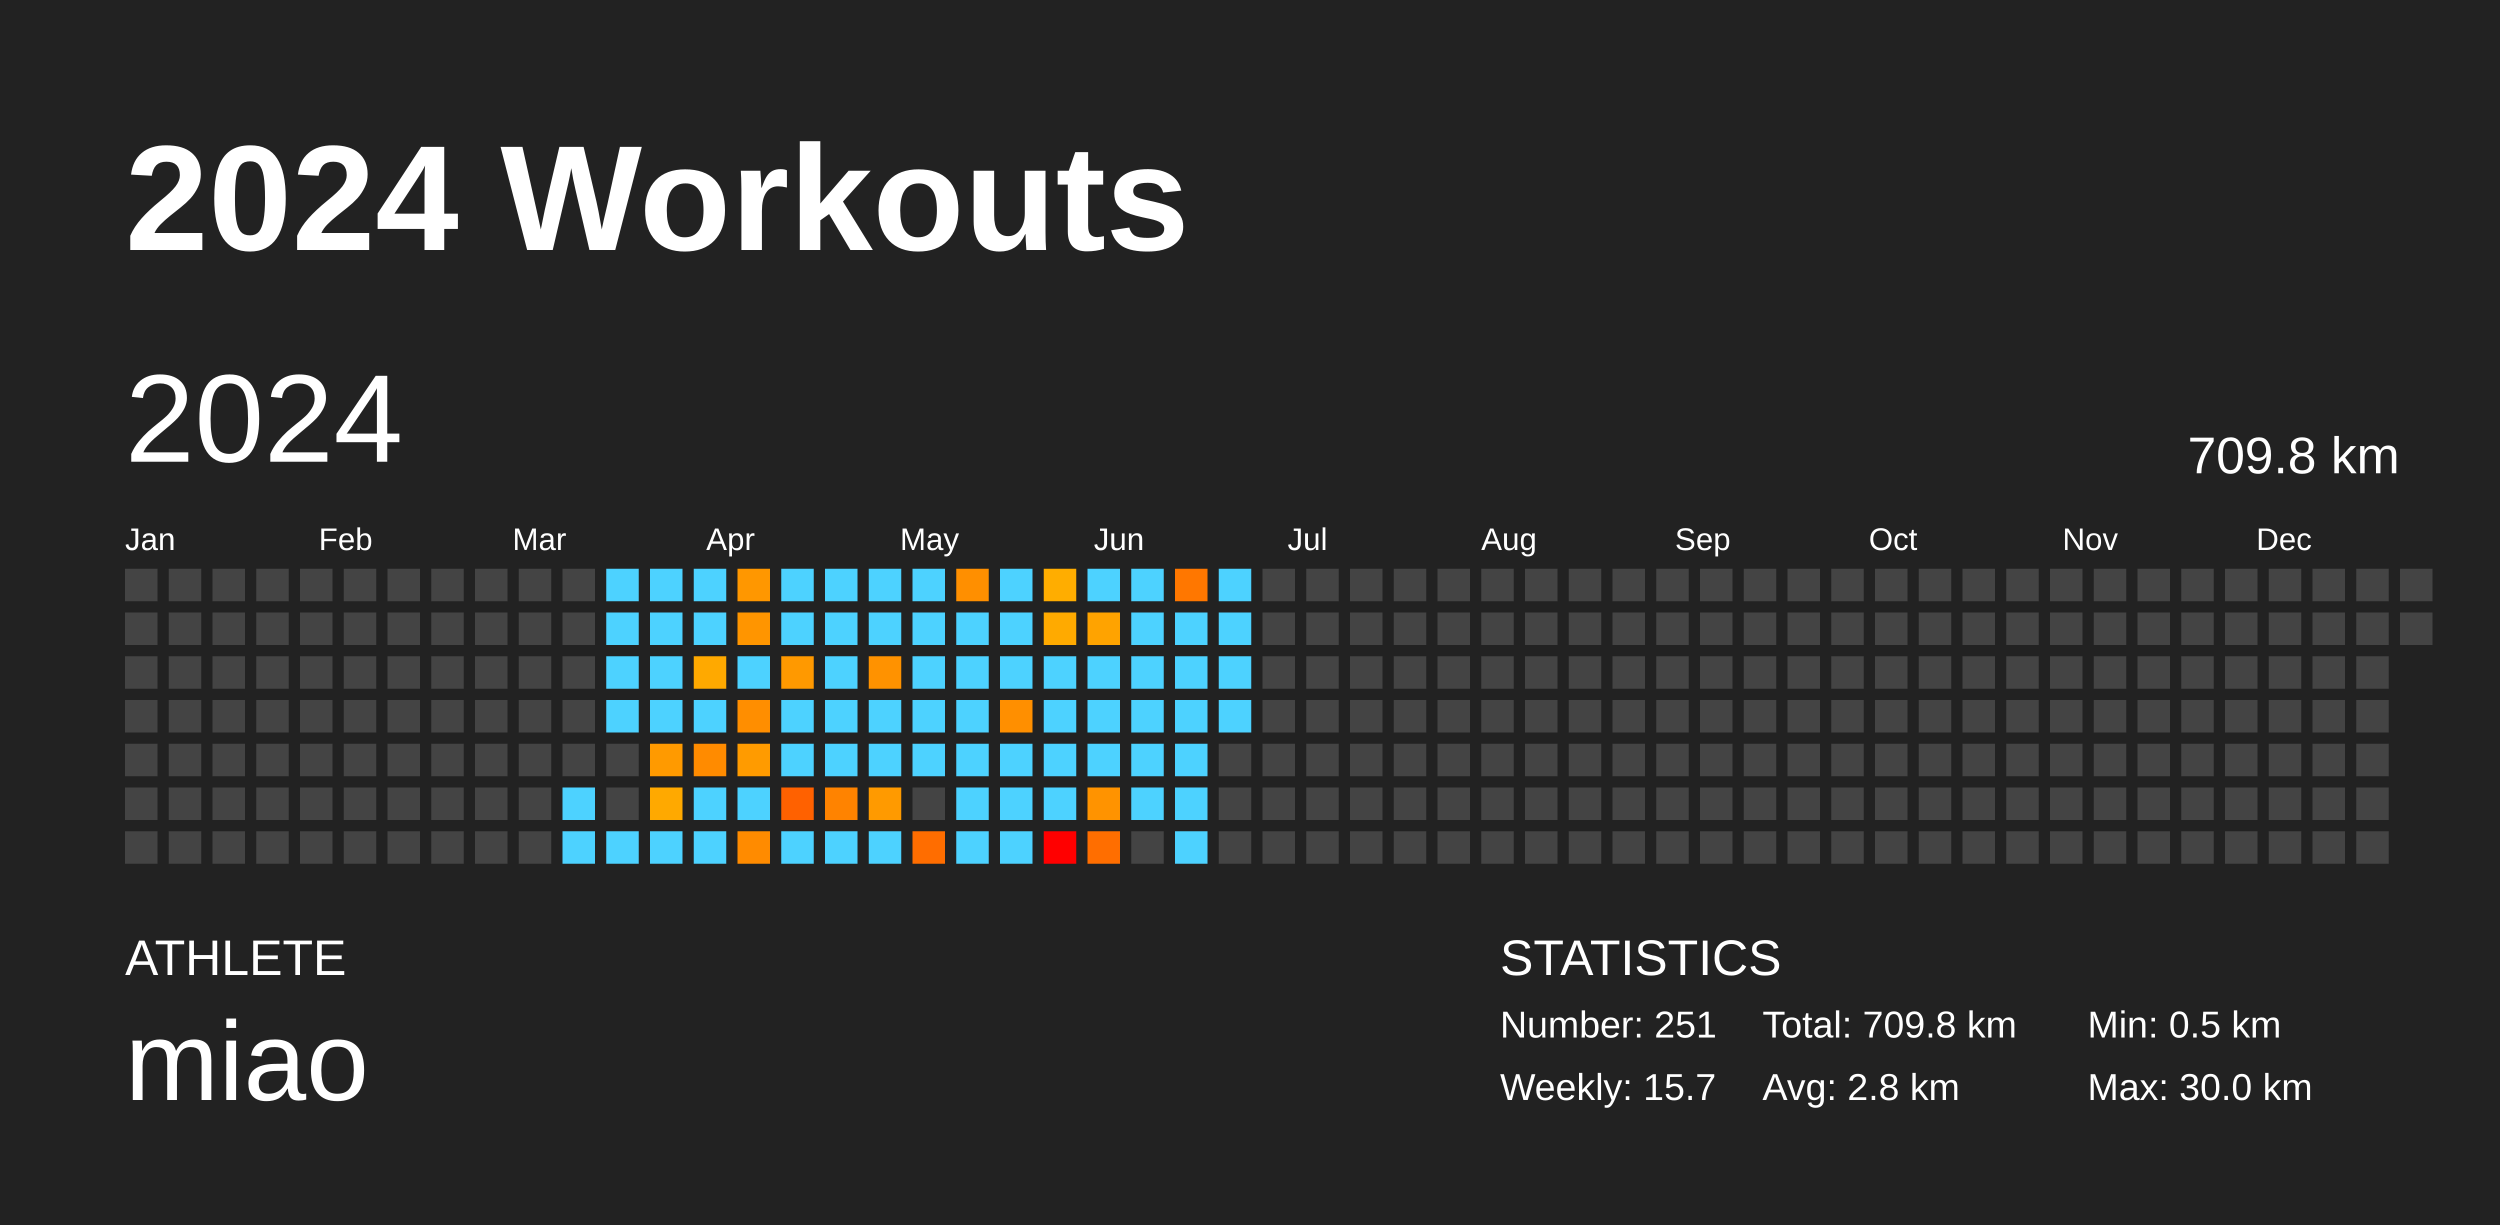
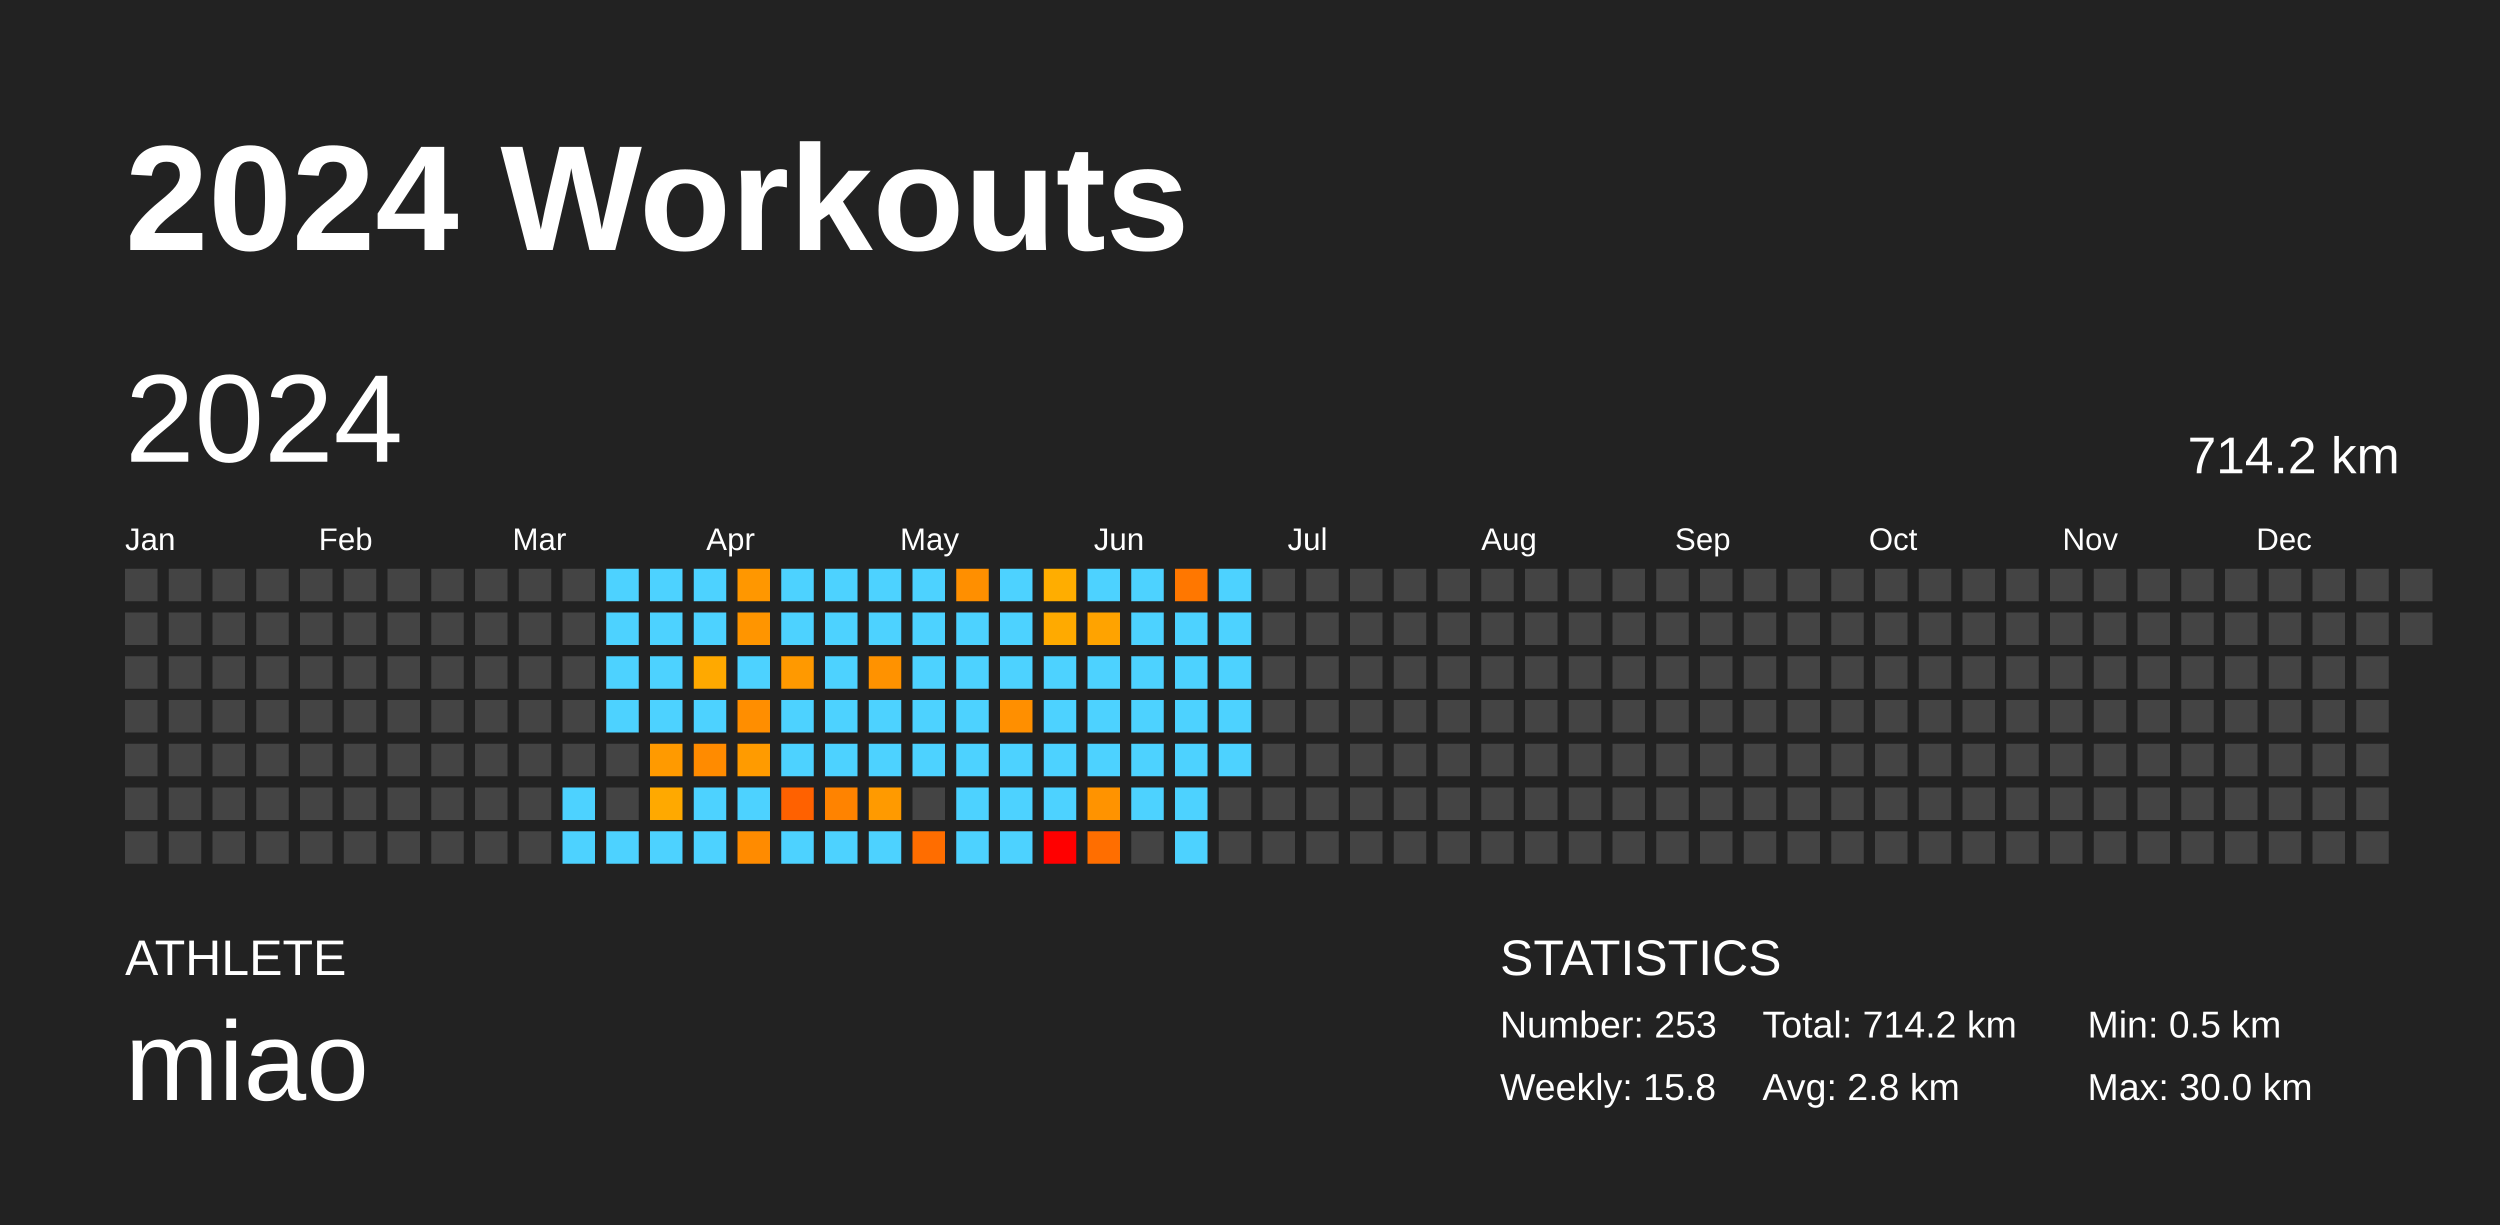
<svg xmlns="http://www.w3.org/2000/svg" baseProfile="full" height="98mm" version="1.1" viewBox="0,0,200,98" width="200mm">
  <defs />
  <rect fill="#222222" height="98" width="200" x="0" y="0" />
  <text fill="#FFFFFF" style="font-size:12px; font-family:Arial; font-weight:bold;" x="10" y="20">2024 Workouts</text>
  <text fill="#FFFFFF" style="font-size:4px; font-family:Arial" x="10" y="78">ATHLETE</text>
  <text fill="#FFFFFF" style="font-size:9px; font-family:Arial" x="10" y="88">miao</text>
  <text fill="#FFFFFF" style="font-size:4px; font-family:Arial" x="120" y="78">STATISTICS</text>
-   <text fill="#FFFFFF" style="font-size:3px; font-family:Arial" x="120" y="83">Number: 251</text>
-   <text fill="#FFFFFF" style="font-size:3px; font-family:Arial" x="120" y="88">Weekly: 15.7</text>
-   <text fill="#FFFFFF" style="font-size:3px; font-family:Arial" x="141" y="83">Total: 709.8 km</text>
+   <text fill="#FFFFFF" style="font-size:3px; font-family:Arial" x="120" y="83">Number: 253</text>
+   <text fill="#FFFFFF" style="font-size:3px; font-family:Arial" x="120" y="88">Weekly: 15.8</text>
+   <text fill="#FFFFFF" style="font-size:3px; font-family:Arial" x="141" y="83">Total: 714.2 km</text>
  <text fill="#FFFFFF" style="font-size:3px; font-family:Arial" x="141" y="88">Avg: 2.8 km</text>
  <text fill="#FFFFFF" style="font-size:3px; font-family:Arial" x="167" y="83">Min: 0.5 km</text>
  <text fill="#FFFFFF" style="font-size:3px; font-family:Arial" x="167" y="88">Max: 30.0 km</text>
  <text dominant-baseline="hanging" fill="#FFFFFF" style="font-size:10.0px; font-family:Arial;" x="10" y="30">2024</text>
-   <text dominant-baseline="hanging" fill="#FFFFFF" style="font-size:4.125px; font-family:Arial;" x="175" y="35">709.8 km</text>
+   <text dominant-baseline="hanging" fill="#FFFFFF" style="font-size:4.125px; font-family:Arial;" x="175" y="35">714.2 km</text>
  <text fill="#FFFFFF" style="font-size:2.5px; font-family:Arial" x="10.0" y="44">Jan</text>
  <text fill="#FFFFFF" style="font-size:2.5px; font-family:Arial" x="25.5" y="44">Feb</text>
  <text fill="#FFFFFF" style="font-size:2.5px; font-family:Arial" x="41.0" y="44">Mar</text>
  <text fill="#FFFFFF" style="font-size:2.5px; font-family:Arial" x="56.5" y="44">Apr</text>
  <text fill="#FFFFFF" style="font-size:2.5px; font-family:Arial" x="72.0" y="44">May</text>
  <text fill="#FFFFFF" style="font-size:2.5px; font-family:Arial" x="87.5" y="44">Jun</text>
  <text fill="#FFFFFF" style="font-size:2.5px; font-family:Arial" x="103.0" y="44">Jul</text>
  <text fill="#FFFFFF" style="font-size:2.5px; font-family:Arial" x="118.5" y="44">Aug</text>
  <text fill="#FFFFFF" style="font-size:2.5px; font-family:Arial" x="134.0" y="44">Sep</text>
  <text fill="#FFFFFF" style="font-size:2.5px; font-family:Arial" x="149.5" y="44">Oct</text>
  <text fill="#FFFFFF" style="font-size:2.5px; font-family:Arial" x="165.0" y="44">Nov</text>
  <text fill="#FFFFFF" style="font-size:2.5px; font-family:Arial" x="180.5" y="44">Dec</text>
  <rect fill="#444444" height="2.6" width="2.6" x="10.0" y="45.5" />
  <rect fill="#444444" height="2.6" width="2.6" x="10.0" y="49.0" />
  <rect fill="#444444" height="2.6" width="2.6" x="10.0" y="52.5" />
  <rect fill="#444444" height="2.6" width="2.6" x="10.0" y="56.0" />
  <rect fill="#444444" height="2.6" width="2.6" x="10.0" y="59.5" />
  <rect fill="#444444" height="2.6" width="2.6" x="10.0" y="63.0" />
  <rect fill="#444444" height="2.6" width="2.6" x="10.0" y="66.5" />
  <rect fill="#444444" height="2.6" width="2.6" x="13.5" y="45.5" />
  <rect fill="#444444" height="2.6" width="2.6" x="13.5" y="49.0" />
  <rect fill="#444444" height="2.6" width="2.6" x="13.5" y="52.5" />
  <rect fill="#444444" height="2.6" width="2.6" x="13.5" y="56.0" />
  <rect fill="#444444" height="2.6" width="2.6" x="13.5" y="59.5" />
  <rect fill="#444444" height="2.6" width="2.6" x="13.5" y="63.0" />
  <rect fill="#444444" height="2.6" width="2.6" x="13.5" y="66.5" />
  <rect fill="#444444" height="2.6" width="2.6" x="17.0" y="45.5" />
  <rect fill="#444444" height="2.6" width="2.6" x="17.0" y="49.0" />
  <rect fill="#444444" height="2.6" width="2.6" x="17.0" y="52.5" />
  <rect fill="#444444" height="2.6" width="2.6" x="17.0" y="56.0" />
  <rect fill="#444444" height="2.6" width="2.6" x="17.0" y="59.5" />
  <rect fill="#444444" height="2.6" width="2.6" x="17.0" y="63.0" />
  <rect fill="#444444" height="2.6" width="2.6" x="17.0" y="66.5" />
  <rect fill="#444444" height="2.6" width="2.6" x="20.5" y="45.5" />
  <rect fill="#444444" height="2.6" width="2.6" x="20.5" y="49.0" />
  <rect fill="#444444" height="2.6" width="2.6" x="20.5" y="52.5" />
  <rect fill="#444444" height="2.6" width="2.6" x="20.5" y="56.0" />
  <rect fill="#444444" height="2.6" width="2.6" x="20.5" y="59.5" />
  <rect fill="#444444" height="2.6" width="2.6" x="20.5" y="63.0" />
  <rect fill="#444444" height="2.6" width="2.6" x="20.5" y="66.5" />
  <rect fill="#444444" height="2.6" width="2.6" x="24.0" y="45.5" />
  <rect fill="#444444" height="2.6" width="2.6" x="24.0" y="49.0" />
  <rect fill="#444444" height="2.6" width="2.6" x="24.0" y="52.5" />
  <rect fill="#444444" height="2.6" width="2.6" x="24.0" y="56.0" />
  <rect fill="#444444" height="2.6" width="2.6" x="24.0" y="59.5" />
  <rect fill="#444444" height="2.6" width="2.6" x="24.0" y="63.0" />
  <rect fill="#444444" height="2.6" width="2.6" x="24.0" y="66.5" />
  <rect fill="#444444" height="2.6" width="2.6" x="27.5" y="45.5" />
  <rect fill="#444444" height="2.6" width="2.6" x="27.5" y="49.0" />
  <rect fill="#444444" height="2.6" width="2.6" x="27.5" y="52.5" />
  <rect fill="#444444" height="2.6" width="2.6" x="27.5" y="56.0" />
  <rect fill="#444444" height="2.6" width="2.6" x="27.5" y="59.5" />
  <rect fill="#444444" height="2.6" width="2.6" x="27.5" y="63.0" />
  <rect fill="#444444" height="2.6" width="2.6" x="27.5" y="66.5" />
  <rect fill="#444444" height="2.6" width="2.6" x="31.0" y="45.5" />
  <rect fill="#444444" height="2.6" width="2.6" x="31.0" y="49.0" />
  <rect fill="#444444" height="2.6" width="2.6" x="31.0" y="52.5" />
  <rect fill="#444444" height="2.6" width="2.6" x="31.0" y="56.0" />
  <rect fill="#444444" height="2.6" width="2.6" x="31.0" y="59.5" />
  <rect fill="#444444" height="2.6" width="2.6" x="31.0" y="63.0" />
  <rect fill="#444444" height="2.6" width="2.6" x="31.0" y="66.5" />
  <rect fill="#444444" height="2.6" width="2.6" x="34.5" y="45.5" />
  <rect fill="#444444" height="2.6" width="2.6" x="34.5" y="49.0" />
  <rect fill="#444444" height="2.6" width="2.6" x="34.5" y="52.5" />
  <rect fill="#444444" height="2.6" width="2.6" x="34.5" y="56.0" />
  <rect fill="#444444" height="2.6" width="2.6" x="34.5" y="59.5" />
  <rect fill="#444444" height="2.6" width="2.6" x="34.5" y="63.0" />
  <rect fill="#444444" height="2.6" width="2.6" x="34.5" y="66.5" />
  <rect fill="#444444" height="2.6" width="2.6" x="38.0" y="45.5" />
  <rect fill="#444444" height="2.6" width="2.6" x="38.0" y="49.0" />
  <rect fill="#444444" height="2.6" width="2.6" x="38.0" y="52.5" />
  <rect fill="#444444" height="2.6" width="2.6" x="38.0" y="56.0" />
  <rect fill="#444444" height="2.6" width="2.6" x="38.0" y="59.5" />
  <rect fill="#444444" height="2.6" width="2.6" x="38.0" y="63.0" />
  <rect fill="#444444" height="2.6" width="2.6" x="38.0" y="66.5" />
  <rect fill="#444444" height="2.6" width="2.6" x="41.5" y="45.5" />
  <rect fill="#444444" height="2.6" width="2.6" x="41.5" y="49.0" />
  <rect fill="#444444" height="2.6" width="2.6" x="41.5" y="52.5" />
  <rect fill="#444444" height="2.6" width="2.6" x="41.5" y="56.0" />
  <rect fill="#444444" height="2.6" width="2.6" x="41.5" y="59.5" />
  <rect fill="#444444" height="2.6" width="2.6" x="41.5" y="63.0" />
  <rect fill="#444444" height="2.6" width="2.6" x="41.5" y="66.5" />
  <rect fill="#444444" height="2.6" width="2.6" x="45.0" y="45.5" />
  <rect fill="#444444" height="2.6" width="2.6" x="45.0" y="49.0" />
  <rect fill="#444444" height="2.6" width="2.6" x="45.0" y="52.5" />
  <rect fill="#444444" height="2.6" width="2.6" x="45.0" y="56.0" />
  <rect fill="#444444" height="2.6" width="2.6" x="45.0" y="59.5" />
  <rect fill="#4dd2ff" height="2.6" width="2.6" x="45.0" y="63.0" />
  <rect fill="#4dd2ff" height="2.6" width="2.6" x="45.0" y="66.5" />
  <rect fill="#4dd2ff" height="2.6" width="2.6" x="48.5" y="45.5" />
  <rect fill="#4dd2ff" height="2.6" width="2.6" x="48.5" y="49.0" />
  <rect fill="#4dd2ff" height="2.6" width="2.6" x="48.5" y="52.5" />
  <rect fill="#4dd2ff" height="2.6" width="2.6" x="48.5" y="56.0" />
  <rect fill="#444444" height="2.6" width="2.6" x="48.5" y="59.5" />
  <rect fill="#444444" height="2.6" width="2.6" x="48.5" y="63.0" />
  <rect fill="#4dd2ff" height="2.6" width="2.6" x="48.5" y="66.5" />
  <rect fill="#4dd2ff" height="2.6" width="2.6" x="52.0" y="45.5" />
  <rect fill="#4dd2ff" height="2.6" width="2.6" x="52.0" y="49.0" />
  <rect fill="#4dd2ff" height="2.6" width="2.6" x="52.0" y="52.5" />
  <rect fill="#4dd2ff" height="2.6" width="2.6" x="52.0" y="56.0" />
  <rect fill="#ff9a00" height="2.6" width="2.6" x="52.0" y="59.5" />
  <rect fill="#ffa900" height="2.6" width="2.6" x="52.0" y="63.0" />
  <rect fill="#4dd2ff" height="2.6" width="2.6" x="52.0" y="66.5" />
  <rect fill="#4dd2ff" height="2.6" width="2.6" x="55.5" y="45.5" />
  <rect fill="#4dd2ff" height="2.6" width="2.6" x="55.5" y="49.0" />
  <rect fill="#ffa900" height="2.6" width="2.6" x="55.5" y="52.5" />
  <rect fill="#4dd2ff" height="2.6" width="2.6" x="55.5" y="56.0" />
  <rect fill="#ff8b00" height="2.6" width="2.6" x="55.5" y="59.5" />
  <rect fill="#4dd2ff" height="2.6" width="2.6" x="55.5" y="63.0" />
  <rect fill="#4dd2ff" height="2.6" width="2.6" x="55.5" y="66.5" />
  <rect fill="#ff9700" height="2.6" width="2.6" x="59.0" y="45.5" />
  <rect fill="#ff9500" height="2.6" width="2.6" x="59.0" y="49.0" />
  <rect fill="#4dd2ff" height="2.6" width="2.6" x="59.0" y="52.5" />
  <rect fill="#ff8e00" height="2.6" width="2.6" x="59.0" y="56.0" />
  <rect fill="#ff9b00" height="2.6" width="2.6" x="59.0" y="59.5" />
  <rect fill="#4dd2ff" height="2.6" width="2.6" x="59.0" y="63.0" />
  <rect fill="#ff8b00" height="2.6" width="2.6" x="59.0" y="66.5" />
  <rect fill="#4dd2ff" height="2.6" width="2.6" x="62.5" y="45.5" />
  <rect fill="#4dd2ff" height="2.6" width="2.6" x="62.5" y="49.0" />
  <rect fill="#ff9900" height="2.6" width="2.6" x="62.5" y="52.5" />
  <rect fill="#4dd2ff" height="2.6" width="2.6" x="62.5" y="56.0" />
  <rect fill="#4dd2ff" height="2.6" width="2.6" x="62.5" y="59.5" />
  <rect fill="#ff6100" height="2.6" width="2.6" x="62.5" y="63.0" />
  <rect fill="#4dd2ff" height="2.6" width="2.6" x="62.5" y="66.5" />
  <rect fill="#4dd2ff" height="2.6" width="2.6" x="66.0" y="45.5" />
  <rect fill="#4dd2ff" height="2.6" width="2.6" x="66.0" y="49.0" />
  <rect fill="#4dd2ff" height="2.6" width="2.6" x="66.0" y="52.5" />
  <rect fill="#4dd2ff" height="2.6" width="2.6" x="66.0" y="56.0" />
  <rect fill="#4dd2ff" height="2.6" width="2.6" x="66.0" y="59.5" />
  <rect fill="#ff8300" height="2.6" width="2.6" x="66.0" y="63.0" />
  <rect fill="#4dd2ff" height="2.6" width="2.6" x="66.0" y="66.5" />
  <rect fill="#4dd2ff" height="2.6" width="2.6" x="69.5" y="45.5" />
  <rect fill="#4dd2ff" height="2.6" width="2.6" x="69.5" y="49.0" />
  <rect fill="#ff9200" height="2.6" width="2.6" x="69.5" y="52.5" />
  <rect fill="#4dd2ff" height="2.6" width="2.6" x="69.5" y="56.0" />
  <rect fill="#4dd2ff" height="2.6" width="2.6" x="69.5" y="59.5" />
  <rect fill="#ff9a00" height="2.6" width="2.6" x="69.5" y="63.0" />
  <rect fill="#4dd2ff" height="2.6" width="2.6" x="69.5" y="66.5" />
  <rect fill="#4dd2ff" height="2.6" width="2.6" x="73.0" y="45.5" />
  <rect fill="#4dd2ff" height="2.6" width="2.6" x="73.0" y="49.0" />
  <rect fill="#4dd2ff" height="2.6" width="2.6" x="73.0" y="52.5" />
  <rect fill="#4dd2ff" height="2.6" width="2.6" x="73.0" y="56.0" />
  <rect fill="#4dd2ff" height="2.6" width="2.6" x="73.0" y="59.5" />
  <rect fill="#444444" height="2.6" width="2.6" x="73.0" y="63.0" />
  <rect fill="#ff6d00" height="2.6" width="2.6" x="73.0" y="66.5" />
  <rect fill="#ff8f00" height="2.6" width="2.6" x="76.5" y="45.5" />
  <rect fill="#4dd2ff" height="2.6" width="2.6" x="76.5" y="49.0" />
  <rect fill="#4dd2ff" height="2.6" width="2.6" x="76.5" y="52.5" />
  <rect fill="#4dd2ff" height="2.6" width="2.6" x="76.5" y="56.0" />
  <rect fill="#4dd2ff" height="2.6" width="2.6" x="76.5" y="59.5" />
  <rect fill="#4dd2ff" height="2.6" width="2.6" x="76.5" y="63.0" />
  <rect fill="#4dd2ff" height="2.6" width="2.6" x="76.5" y="66.5" />
  <rect fill="#4dd2ff" height="2.6" width="2.6" x="80.0" y="45.5" />
  <rect fill="#4dd2ff" height="2.6" width="2.6" x="80.0" y="49.0" />
  <rect fill="#4dd2ff" height="2.6" width="2.6" x="80.0" y="52.5" />
  <rect fill="#ff8f00" height="2.6" width="2.6" x="80.0" y="56.0" />
  <rect fill="#4dd2ff" height="2.6" width="2.6" x="80.0" y="59.5" />
  <rect fill="#4dd2ff" height="2.6" width="2.6" x="80.0" y="63.0" />
  <rect fill="#4dd2ff" height="2.6" width="2.6" x="80.0" y="66.5" />
  <rect fill="#ffad00" height="2.6" width="2.6" x="83.5" y="45.5" />
  <rect fill="#ffaa00" height="2.6" width="2.6" x="83.5" y="49.0" />
  <rect fill="#4dd2ff" height="2.6" width="2.6" x="83.5" y="52.5" />
  <rect fill="#4dd2ff" height="2.6" width="2.6" x="83.5" y="56.0" />
  <rect fill="#4dd2ff" height="2.6" width="2.6" x="83.5" y="59.5" />
  <rect fill="#4dd2ff" height="2.6" width="2.6" x="83.5" y="63.0" />
  <rect fill="red" height="2.6" width="2.6" x="83.5" y="66.5" />
  <rect fill="#4dd2ff" height="2.6" width="2.6" x="87.0" y="45.5" />
  <rect fill="#ffa300" height="2.6" width="2.6" x="87.0" y="49.0" />
  <rect fill="#4dd2ff" height="2.6" width="2.6" x="87.0" y="52.5" />
  <rect fill="#4dd2ff" height="2.6" width="2.6" x="87.0" y="56.0" />
  <rect fill="#4dd2ff" height="2.6" width="2.6" x="87.0" y="59.5" />
  <rect fill="#ff9300" height="2.6" width="2.6" x="87.0" y="63.0" />
  <rect fill="#ff6e00" height="2.6" width="2.6" x="87.0" y="66.5" />
  <rect fill="#4dd2ff" height="2.6" width="2.6" x="90.5" y="45.5" />
  <rect fill="#4dd2ff" height="2.6" width="2.6" x="90.5" y="49.0" />
  <rect fill="#4dd2ff" height="2.6" width="2.6" x="90.5" y="52.5" />
  <rect fill="#4dd2ff" height="2.6" width="2.6" x="90.5" y="56.0" />
  <rect fill="#4dd2ff" height="2.6" width="2.6" x="90.5" y="59.5" />
  <rect fill="#4dd2ff" height="2.6" width="2.6" x="90.5" y="63.0" />
  <rect fill="#444444" height="2.6" width="2.6" x="90.5" y="66.5" />
  <rect fill="#ff7700" height="2.6" width="2.6" x="94.0" y="45.5" />
  <rect fill="#4dd2ff" height="2.6" width="2.6" x="94.0" y="49.0" />
  <rect fill="#4dd2ff" height="2.6" width="2.6" x="94.0" y="52.5" />
  <rect fill="#4dd2ff" height="2.6" width="2.6" x="94.0" y="56.0" />
  <rect fill="#4dd2ff" height="2.6" width="2.6" x="94.0" y="59.5" />
  <rect fill="#4dd2ff" height="2.6" width="2.6" x="94.0" y="63.0" />
  <rect fill="#4dd2ff" height="2.6" width="2.6" x="94.0" y="66.5" />
  <rect fill="#4dd2ff" height="2.6" width="2.6" x="97.5" y="45.5" />
  <rect fill="#4dd2ff" height="2.6" width="2.6" x="97.5" y="49.0" />
  <rect fill="#4dd2ff" height="2.6" width="2.6" x="97.5" y="52.5" />
  <rect fill="#4dd2ff" height="2.6" width="2.6" x="97.5" y="56.0" />
-   <rect fill="#444444" height="2.6" width="2.6" x="97.5" y="59.5" />
+   <rect fill="#4dd2ff" height="2.6" width="2.6" x="97.5" y="59.5" />
  <rect fill="#444444" height="2.6" width="2.6" x="97.5" y="63.0" />
  <rect fill="#444444" height="2.6" width="2.6" x="97.5" y="66.5" />
  <rect fill="#444444" height="2.6" width="2.6" x="101.0" y="45.5" />
  <rect fill="#444444" height="2.6" width="2.6" x="101.0" y="49.0" />
  <rect fill="#444444" height="2.6" width="2.6" x="101.0" y="52.5" />
  <rect fill="#444444" height="2.6" width="2.6" x="101.0" y="56.0" />
  <rect fill="#444444" height="2.6" width="2.6" x="101.0" y="59.5" />
  <rect fill="#444444" height="2.6" width="2.6" x="101.0" y="63.0" />
  <rect fill="#444444" height="2.6" width="2.6" x="101.0" y="66.5" />
  <rect fill="#444444" height="2.6" width="2.6" x="104.5" y="45.5" />
  <rect fill="#444444" height="2.6" width="2.6" x="104.5" y="49.0" />
  <rect fill="#444444" height="2.6" width="2.6" x="104.5" y="52.5" />
  <rect fill="#444444" height="2.6" width="2.6" x="104.5" y="56.0" />
  <rect fill="#444444" height="2.6" width="2.6" x="104.5" y="59.5" />
  <rect fill="#444444" height="2.6" width="2.6" x="104.5" y="63.0" />
  <rect fill="#444444" height="2.6" width="2.6" x="104.5" y="66.5" />
  <rect fill="#444444" height="2.6" width="2.6" x="108.0" y="45.5" />
  <rect fill="#444444" height="2.6" width="2.6" x="108.0" y="49.0" />
  <rect fill="#444444" height="2.6" width="2.6" x="108.0" y="52.5" />
  <rect fill="#444444" height="2.6" width="2.6" x="108.0" y="56.0" />
  <rect fill="#444444" height="2.6" width="2.6" x="108.0" y="59.5" />
  <rect fill="#444444" height="2.6" width="2.6" x="108.0" y="63.0" />
  <rect fill="#444444" height="2.6" width="2.6" x="108.0" y="66.5" />
  <rect fill="#444444" height="2.6" width="2.6" x="111.5" y="45.5" />
  <rect fill="#444444" height="2.6" width="2.6" x="111.5" y="49.0" />
  <rect fill="#444444" height="2.6" width="2.6" x="111.5" y="52.5" />
  <rect fill="#444444" height="2.6" width="2.6" x="111.5" y="56.0" />
  <rect fill="#444444" height="2.6" width="2.6" x="111.5" y="59.5" />
  <rect fill="#444444" height="2.6" width="2.6" x="111.5" y="63.0" />
  <rect fill="#444444" height="2.6" width="2.6" x="111.5" y="66.5" />
  <rect fill="#444444" height="2.6" width="2.6" x="115.0" y="45.5" />
  <rect fill="#444444" height="2.6" width="2.6" x="115.0" y="49.0" />
  <rect fill="#444444" height="2.6" width="2.6" x="115.0" y="52.5" />
  <rect fill="#444444" height="2.6" width="2.6" x="115.0" y="56.0" />
  <rect fill="#444444" height="2.6" width="2.6" x="115.0" y="59.5" />
  <rect fill="#444444" height="2.6" width="2.6" x="115.0" y="63.0" />
  <rect fill="#444444" height="2.6" width="2.6" x="115.0" y="66.5" />
  <rect fill="#444444" height="2.6" width="2.6" x="118.5" y="45.5" />
  <rect fill="#444444" height="2.6" width="2.6" x="118.5" y="49.0" />
  <rect fill="#444444" height="2.6" width="2.6" x="118.5" y="52.5" />
  <rect fill="#444444" height="2.6" width="2.6" x="118.5" y="56.0" />
  <rect fill="#444444" height="2.6" width="2.6" x="118.5" y="59.5" />
  <rect fill="#444444" height="2.6" width="2.6" x="118.5" y="63.0" />
  <rect fill="#444444" height="2.6" width="2.6" x="118.5" y="66.5" />
  <rect fill="#444444" height="2.6" width="2.6" x="122.0" y="45.5" />
  <rect fill="#444444" height="2.6" width="2.6" x="122.0" y="49.0" />
  <rect fill="#444444" height="2.6" width="2.6" x="122.0" y="52.5" />
  <rect fill="#444444" height="2.6" width="2.6" x="122.0" y="56.0" />
  <rect fill="#444444" height="2.6" width="2.6" x="122.0" y="59.5" />
  <rect fill="#444444" height="2.6" width="2.6" x="122.0" y="63.0" />
  <rect fill="#444444" height="2.6" width="2.6" x="122.0" y="66.5" />
  <rect fill="#444444" height="2.6" width="2.6" x="125.5" y="45.5" />
  <rect fill="#444444" height="2.6" width="2.6" x="125.5" y="49.0" />
  <rect fill="#444444" height="2.6" width="2.6" x="125.5" y="52.5" />
  <rect fill="#444444" height="2.6" width="2.6" x="125.5" y="56.0" />
  <rect fill="#444444" height="2.6" width="2.6" x="125.5" y="59.5" />
  <rect fill="#444444" height="2.6" width="2.6" x="125.5" y="63.0" />
  <rect fill="#444444" height="2.6" width="2.6" x="125.5" y="66.5" />
  <rect fill="#444444" height="2.6" width="2.6" x="129.0" y="45.5" />
  <rect fill="#444444" height="2.6" width="2.6" x="129.0" y="49.0" />
  <rect fill="#444444" height="2.6" width="2.6" x="129.0" y="52.5" />
  <rect fill="#444444" height="2.6" width="2.6" x="129.0" y="56.0" />
  <rect fill="#444444" height="2.6" width="2.6" x="129.0" y="59.5" />
  <rect fill="#444444" height="2.6" width="2.6" x="129.0" y="63.0" />
  <rect fill="#444444" height="2.6" width="2.6" x="129.0" y="66.5" />
  <rect fill="#444444" height="2.6" width="2.6" x="132.5" y="45.5" />
  <rect fill="#444444" height="2.6" width="2.6" x="132.5" y="49.0" />
  <rect fill="#444444" height="2.6" width="2.6" x="132.5" y="52.5" />
  <rect fill="#444444" height="2.6" width="2.6" x="132.5" y="56.0" />
  <rect fill="#444444" height="2.6" width="2.6" x="132.5" y="59.5" />
  <rect fill="#444444" height="2.6" width="2.6" x="132.5" y="63.0" />
  <rect fill="#444444" height="2.6" width="2.6" x="132.5" y="66.5" />
  <rect fill="#444444" height="2.6" width="2.6" x="136.0" y="45.5" />
  <rect fill="#444444" height="2.6" width="2.6" x="136.0" y="49.0" />
  <rect fill="#444444" height="2.6" width="2.6" x="136.0" y="52.5" />
  <rect fill="#444444" height="2.6" width="2.6" x="136.0" y="56.0" />
  <rect fill="#444444" height="2.6" width="2.6" x="136.0" y="59.5" />
  <rect fill="#444444" height="2.6" width="2.6" x="136.0" y="63.0" />
  <rect fill="#444444" height="2.6" width="2.6" x="136.0" y="66.5" />
  <rect fill="#444444" height="2.6" width="2.6" x="139.5" y="45.5" />
  <rect fill="#444444" height="2.6" width="2.6" x="139.5" y="49.0" />
  <rect fill="#444444" height="2.6" width="2.6" x="139.5" y="52.5" />
  <rect fill="#444444" height="2.6" width="2.6" x="139.5" y="56.0" />
  <rect fill="#444444" height="2.6" width="2.6" x="139.5" y="59.5" />
  <rect fill="#444444" height="2.6" width="2.6" x="139.5" y="63.0" />
  <rect fill="#444444" height="2.6" width="2.6" x="139.5" y="66.5" />
  <rect fill="#444444" height="2.6" width="2.6" x="143.0" y="45.5" />
  <rect fill="#444444" height="2.6" width="2.6" x="143.0" y="49.0" />
  <rect fill="#444444" height="2.6" width="2.6" x="143.0" y="52.5" />
  <rect fill="#444444" height="2.6" width="2.6" x="143.0" y="56.0" />
  <rect fill="#444444" height="2.6" width="2.6" x="143.0" y="59.5" />
  <rect fill="#444444" height="2.6" width="2.6" x="143.0" y="63.0" />
  <rect fill="#444444" height="2.6" width="2.6" x="143.0" y="66.5" />
  <rect fill="#444444" height="2.6" width="2.6" x="146.5" y="45.5" />
  <rect fill="#444444" height="2.6" width="2.6" x="146.5" y="49.0" />
  <rect fill="#444444" height="2.6" width="2.6" x="146.5" y="52.5" />
  <rect fill="#444444" height="2.6" width="2.6" x="146.5" y="56.0" />
  <rect fill="#444444" height="2.6" width="2.6" x="146.5" y="59.5" />
  <rect fill="#444444" height="2.6" width="2.6" x="146.5" y="63.0" />
  <rect fill="#444444" height="2.6" width="2.6" x="146.5" y="66.5" />
  <rect fill="#444444" height="2.6" width="2.6" x="150.0" y="45.5" />
  <rect fill="#444444" height="2.6" width="2.6" x="150.0" y="49.0" />
  <rect fill="#444444" height="2.6" width="2.6" x="150.0" y="52.5" />
  <rect fill="#444444" height="2.6" width="2.6" x="150.0" y="56.0" />
  <rect fill="#444444" height="2.6" width="2.6" x="150.0" y="59.5" />
  <rect fill="#444444" height="2.6" width="2.6" x="150.0" y="63.0" />
  <rect fill="#444444" height="2.6" width="2.6" x="150.0" y="66.5" />
  <rect fill="#444444" height="2.6" width="2.6" x="153.5" y="45.5" />
  <rect fill="#444444" height="2.6" width="2.6" x="153.5" y="49.0" />
  <rect fill="#444444" height="2.6" width="2.6" x="153.5" y="52.5" />
  <rect fill="#444444" height="2.6" width="2.6" x="153.5" y="56.0" />
  <rect fill="#444444" height="2.6" width="2.6" x="153.5" y="59.5" />
  <rect fill="#444444" height="2.6" width="2.6" x="153.5" y="63.0" />
  <rect fill="#444444" height="2.6" width="2.6" x="153.5" y="66.5" />
  <rect fill="#444444" height="2.6" width="2.6" x="157.0" y="45.5" />
  <rect fill="#444444" height="2.6" width="2.6" x="157.0" y="49.0" />
  <rect fill="#444444" height="2.6" width="2.6" x="157.0" y="52.5" />
  <rect fill="#444444" height="2.6" width="2.6" x="157.0" y="56.0" />
  <rect fill="#444444" height="2.6" width="2.6" x="157.0" y="59.5" />
  <rect fill="#444444" height="2.6" width="2.6" x="157.0" y="63.0" />
  <rect fill="#444444" height="2.6" width="2.6" x="157.0" y="66.5" />
  <rect fill="#444444" height="2.6" width="2.6" x="160.5" y="45.5" />
  <rect fill="#444444" height="2.6" width="2.6" x="160.5" y="49.0" />
  <rect fill="#444444" height="2.6" width="2.6" x="160.5" y="52.5" />
  <rect fill="#444444" height="2.6" width="2.6" x="160.5" y="56.0" />
  <rect fill="#444444" height="2.6" width="2.6" x="160.5" y="59.5" />
  <rect fill="#444444" height="2.6" width="2.6" x="160.5" y="63.0" />
  <rect fill="#444444" height="2.6" width="2.6" x="160.5" y="66.5" />
  <rect fill="#444444" height="2.6" width="2.6" x="164.0" y="45.5" />
  <rect fill="#444444" height="2.6" width="2.6" x="164.0" y="49.0" />
  <rect fill="#444444" height="2.6" width="2.6" x="164.0" y="52.5" />
  <rect fill="#444444" height="2.6" width="2.6" x="164.0" y="56.0" />
  <rect fill="#444444" height="2.6" width="2.6" x="164.0" y="59.5" />
  <rect fill="#444444" height="2.6" width="2.6" x="164.0" y="63.0" />
  <rect fill="#444444" height="2.6" width="2.6" x="164.0" y="66.5" />
  <rect fill="#444444" height="2.6" width="2.6" x="167.5" y="45.5" />
  <rect fill="#444444" height="2.6" width="2.6" x="167.5" y="49.0" />
  <rect fill="#444444" height="2.6" width="2.6" x="167.5" y="52.5" />
  <rect fill="#444444" height="2.6" width="2.6" x="167.5" y="56.0" />
  <rect fill="#444444" height="2.6" width="2.6" x="167.5" y="59.5" />
  <rect fill="#444444" height="2.6" width="2.6" x="167.5" y="63.0" />
  <rect fill="#444444" height="2.6" width="2.6" x="167.5" y="66.5" />
  <rect fill="#444444" height="2.6" width="2.6" x="171.0" y="45.5" />
  <rect fill="#444444" height="2.6" width="2.6" x="171.0" y="49.0" />
  <rect fill="#444444" height="2.6" width="2.6" x="171.0" y="52.5" />
  <rect fill="#444444" height="2.6" width="2.6" x="171.0" y="56.0" />
  <rect fill="#444444" height="2.6" width="2.6" x="171.0" y="59.5" />
  <rect fill="#444444" height="2.6" width="2.6" x="171.0" y="63.0" />
  <rect fill="#444444" height="2.6" width="2.6" x="171.0" y="66.5" />
  <rect fill="#444444" height="2.6" width="2.6" x="174.5" y="45.5" />
  <rect fill="#444444" height="2.6" width="2.6" x="174.5" y="49.0" />
  <rect fill="#444444" height="2.6" width="2.6" x="174.5" y="52.5" />
  <rect fill="#444444" height="2.6" width="2.6" x="174.5" y="56.0" />
  <rect fill="#444444" height="2.6" width="2.6" x="174.5" y="59.5" />
  <rect fill="#444444" height="2.6" width="2.6" x="174.5" y="63.0" />
  <rect fill="#444444" height="2.6" width="2.6" x="174.5" y="66.5" />
  <rect fill="#444444" height="2.6" width="2.6" x="178.0" y="45.5" />
  <rect fill="#444444" height="2.6" width="2.6" x="178.0" y="49.0" />
  <rect fill="#444444" height="2.6" width="2.6" x="178.0" y="52.5" />
  <rect fill="#444444" height="2.6" width="2.6" x="178.0" y="56.0" />
  <rect fill="#444444" height="2.6" width="2.6" x="178.0" y="59.5" />
  <rect fill="#444444" height="2.6" width="2.6" x="178.0" y="63.0" />
  <rect fill="#444444" height="2.6" width="2.6" x="178.0" y="66.5" />
  <rect fill="#444444" height="2.6" width="2.6" x="181.5" y="45.5" />
  <rect fill="#444444" height="2.6" width="2.6" x="181.5" y="49.0" />
  <rect fill="#444444" height="2.6" width="2.6" x="181.5" y="52.5" />
  <rect fill="#444444" height="2.6" width="2.6" x="181.5" y="56.0" />
  <rect fill="#444444" height="2.6" width="2.6" x="181.5" y="59.5" />
  <rect fill="#444444" height="2.6" width="2.6" x="181.5" y="63.0" />
  <rect fill="#444444" height="2.6" width="2.6" x="181.5" y="66.5" />
  <rect fill="#444444" height="2.6" width="2.6" x="185.0" y="45.5" />
  <rect fill="#444444" height="2.6" width="2.6" x="185.0" y="49.0" />
  <rect fill="#444444" height="2.6" width="2.6" x="185.0" y="52.5" />
  <rect fill="#444444" height="2.6" width="2.6" x="185.0" y="56.0" />
  <rect fill="#444444" height="2.6" width="2.6" x="185.0" y="59.5" />
  <rect fill="#444444" height="2.6" width="2.6" x="185.0" y="63.0" />
  <rect fill="#444444" height="2.6" width="2.6" x="185.0" y="66.5" />
  <rect fill="#444444" height="2.6" width="2.6" x="188.5" y="45.5" />
  <rect fill="#444444" height="2.6" width="2.6" x="188.5" y="49.0" />
  <rect fill="#444444" height="2.6" width="2.6" x="188.5" y="52.5" />
  <rect fill="#444444" height="2.6" width="2.6" x="188.5" y="56.0" />
  <rect fill="#444444" height="2.6" width="2.6" x="188.5" y="59.5" />
  <rect fill="#444444" height="2.6" width="2.6" x="188.5" y="63.0" />
  <rect fill="#444444" height="2.6" width="2.6" x="188.5" y="66.5" />
  <rect fill="#444444" height="2.6" width="2.6" x="192.0" y="45.5" />
  <rect fill="#444444" height="2.6" width="2.6" x="192.0" y="49.0" />
</svg>
